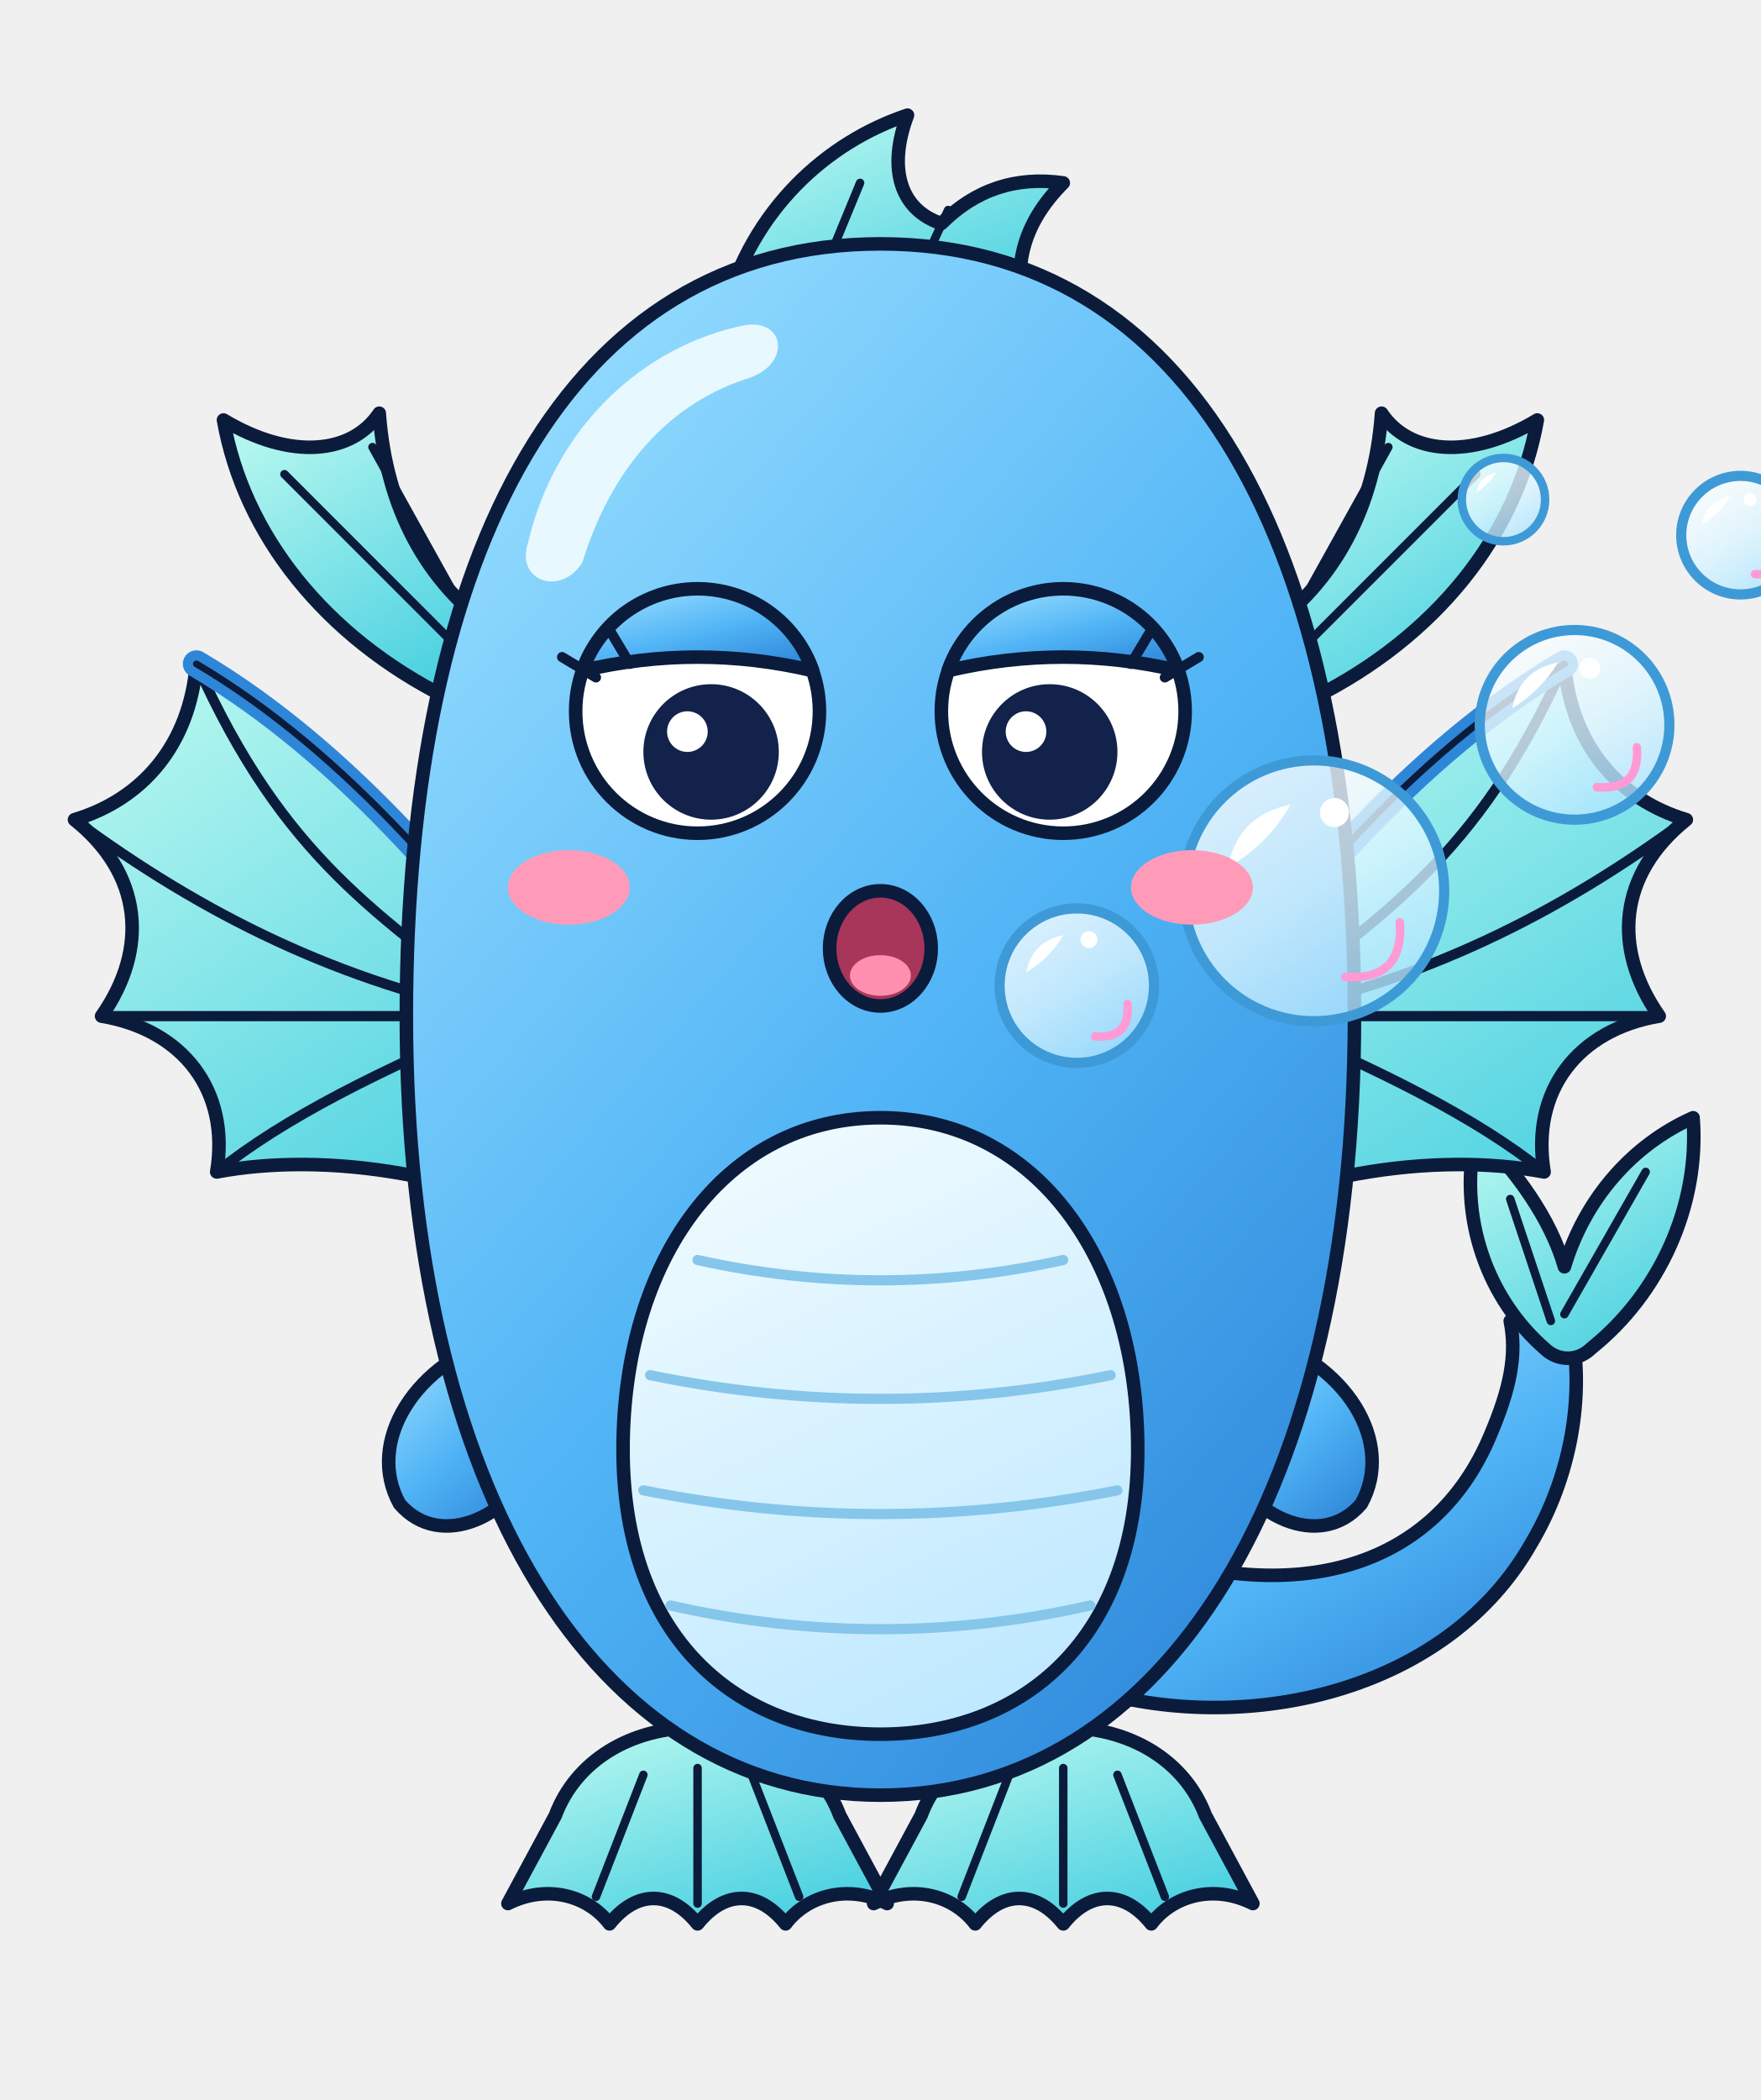
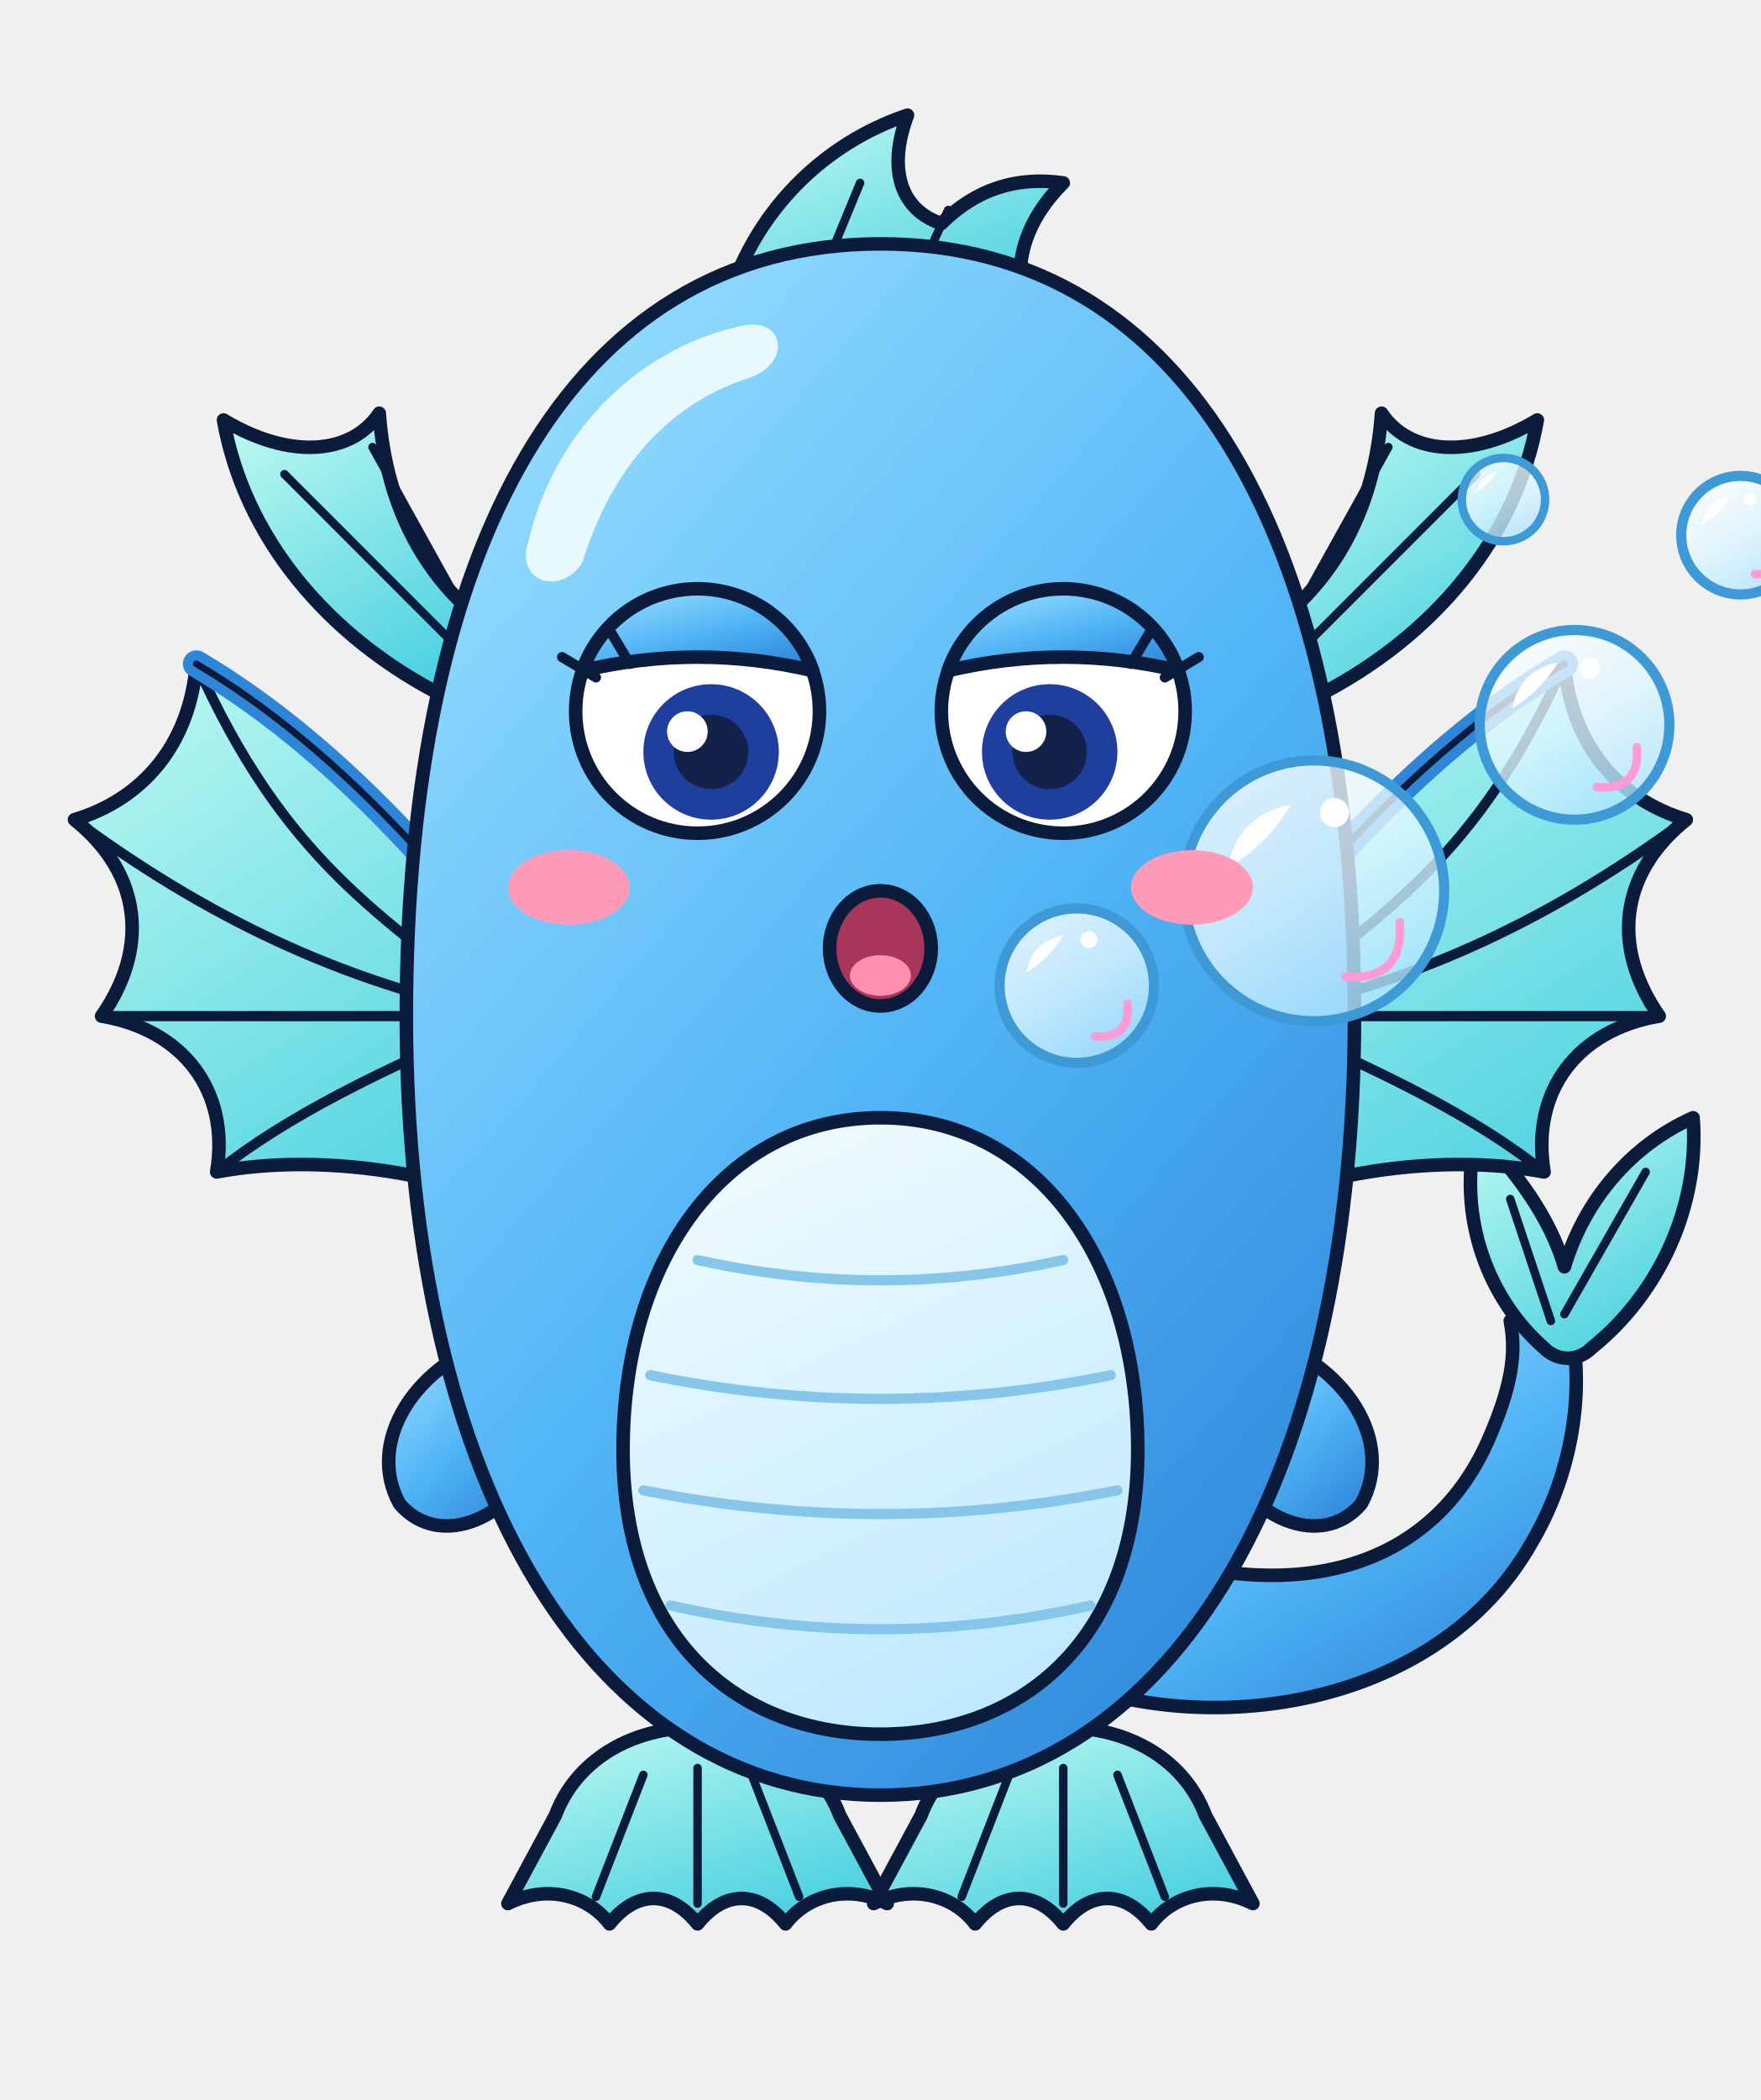
<svg xmlns="http://www.w3.org/2000/svg" viewBox="0 0 520 620">
  <defs>
    <linearGradient id="skin" x1="0.15" y1="0" x2="0.85" y2="1">
      <stop offset="0" stop-color="#9ADFFF" />
      <stop offset="0.55" stop-color="#4FB3F5" />
      <stop offset="1" stop-color="#2E86D9" />
    </linearGradient>
    <linearGradient id="belly" x1="0.3" y1="0" x2="0.7" y2="1">
      <stop offset="0" stop-color="#F0FBFF" />
      <stop offset="1" stop-color="#BDE8FF" />
    </linearGradient>
    <linearGradient id="fin" x1="0.2" y1="0" x2="0.8" y2="1">
      <stop offset="0" stop-color="#B6F7EF" />
      <stop offset="1" stop-color="#45CFE0" />
    </linearGradient>
    <linearGradient id="bubble" x1="0.2" y1="0" x2="0.8" y2="1">
      <stop offset="0" stop-color="#FFFFFF" />
      <stop offset="0.5" stop-color="#DDF6FF" />
      <stop offset="1" stop-color="#A6E2FF" />
    </linearGradient>
  </defs>
  <g stroke="#0B1B3B" stroke-width="4" stroke-linejoin="round" stroke-linecap="round">
    <path fill="url(#skin)" d="M330 456 C384 476 424 462 440 424 C446 410 448 400 446 390 L464 392 C468 412 464 436 452 456 C428 498 372 512 326 500 Z" />
    <path fill="url(#fin)" d="M456 398 C440 384 430 360 436 334 C448 346 458 360 462 374 C468 354 482 338 500 330 C502 356 490 382 470 398 C466 402 460 402 456 398 Z" />
    <path fill="none" stroke-width="2.5" d="M458 390 L446 354 M462 388 L486 346" />
    <path fill="url(#fin)" d="M176 318 C140 266 102 222 58 196 C56 220 42 236 22 242 C42 258 44 280 30 300 C54 304 68 322 64 346 C96 340 140 346 178 368 Z" />
    <path fill="none" stroke-width="3" d="M150 300 C112 270 84 254 58 196 M150 300 C100 290 60 270 22 242 M150 300 C104 300 64 300 30 300 M150 300 C112 316 84 330 64 346" />
    <path fill="none" stroke="#2E86D9" stroke-width="8" d="M176 318 C140 266 102 222 58 196" />
    <path fill="none" stroke-width="2" d="M176 318 C140 266 102 222 58 196" />
    <path fill="url(#fin)" d="M344 318 C380 266 418 222 462 196 C464 220 478 236 498 242 C478 258 476 280 490 300 C466 304 452 322 456 346 C424 340 380 346 342 368 Z" />
    <path fill="none" stroke-width="3" d="M370 300 C408 270 436 254 462 196 M370 300 C420 290 460 270 498 242 M370 300 C416 300 456 300 490 300 M370 300 C408 316 436 330 456 346" />
    <path fill="none" stroke="#2E86D9" stroke-width="8" d="M344 318 C380 266 418 222 462 196" />
    <path fill="none" stroke-width="2" d="M344 318 C380 266 418 222 462 196" />
    <path fill="url(#fin)" d="M206 510 C186 510 170 520 164 536 L150 562 C162 556 174 560 180 568 C188 558 198 558 206 568 C214 558 224 558 232 568 C238 560 250 556 262 562 L248 536 C242 520 226 510 206 510 Z" />
    <path fill="url(#fin)" d="M314 510 C294 510 278 520 272 536 L258 562 C270 556 282 560 288 568 C296 558 306 558 314 568 C322 558 332 558 340 568 C346 560 358 556 370 562 L356 536 C350 520 334 510 314 510 Z" />
    <path fill="none" stroke-width="2.5" d="M206 522 L206 562 M190 524 L176 560 M222 524 L236 560" />
    <path fill="none" stroke-width="2.5" d="M314 522 L314 562 M298 524 L284 560 M330 524 L344 560" />
    <path fill="url(#fin)" d="M214 92 C222 62 244 42 268 34 C262 50 266 62 278 66 C288 56 300 52 314 54 C302 66 298 80 304 96 Z" />
    <path fill="none" stroke-width="2.5" d="M240 88 L254 54 M268 88 L280 62" />
    <path fill="url(#fin)" d="M132 206 C96 188 72 158 66 124 C86 136 104 134 112 122 C114 150 126 172 146 186 Z" />
    <path fill="none" stroke-width="2.5" d="M136 192 L84 140 M140 186 L110 132" />
    <path fill="url(#fin)" d="M388 206 C424 188 448 158 454 124 C434 136 416 134 408 122 C406 150 394 172 374 186 Z" />
    <path fill="none" stroke-width="2.5" d="M384 192 L436 140 M380 186 L410 132" />
    <path fill="url(#skin)" d="M150 394 C122 402 108 426 118 444 C130 458 152 448 160 428 Z" />
    <path fill="url(#skin)" d="M370 394 C398 402 412 426 402 444 C390 458 368 448 360 428 Z" />
    <path fill="url(#skin)" d="M260 72 C352 72 400 162 400 300 C400 440 344 530 260 530 C176 530 120 440 120 300 C120 162 168 72 260 72 Z" />
    <path fill="#E8F8FF" stroke="none" d="M156 160 C164 126 190 102 220 96 C232 94 234 108 220 112 C196 120 180 140 172 166 C166 176 152 172 156 160 Z" />
    <path fill="url(#belly)" d="M260 330 C306 330 336 372 336 428 C336 484 302 512 260 512 C218 512 184 484 184 428 C184 372 214 330 260 330 Z" />
    <path fill="none" stroke="#86C6EA" stroke-width="3" d="M206 372 Q260 384 314 372 M192 406 Q260 420 328 406 M190 440 Q260 454 330 440 M198 474 Q260 488 322 474" />
    <circle fill="#FFFFFF" cx="206" cy="210" r="36" />
-     <circle fill="#12224A" stroke="none" cx="210" cy="222" r="20" />
+     <circle fill="#1F3F9E" stroke="none" cx="210" cy="222" r="20" />
+     <circle fill="#12224A" stroke="none" cx="210" cy="222" r="11" />
    <circle fill="#FFFFFF" stroke="none" cx="203" cy="216" r="6" />
    <path fill="url(#skin)" d="M172 198 A36 36 0 0 1 240 198 Q206 190 172 198 Z" />
    <path fill="none" stroke-width="3" d="M176 200 L166 194 M186 196 L180 186" />
    <circle fill="#FFFFFF" cx="314" cy="210" r="36" />
-     <circle fill="#12224A" stroke="none" cx="310" cy="222" r="20" />
+     <circle fill="#1F3F9E" stroke="none" cx="310" cy="222" r="20" />
+     <circle fill="#12224A" stroke="none" cx="310" cy="222" r="11" />
    <circle fill="#FFFFFF" stroke="none" cx="303" cy="216" r="6" />
    <path fill="url(#skin)" d="M280 198 A36 36 0 0 1 348 198 Q314 190 280 198 Z" />
    <path fill="none" stroke-width="3" d="M344 200 L354 194 M334 196 L340 186" />
    <ellipse fill="#A8355A" cx="260" cy="280" rx="15" ry="17" />
    <ellipse fill="#FF8FAE" stroke="none" cx="260" cy="288" rx="9" ry="6" />
    <circle class="dragon-bubble dragon-bubble-1" fill="url(#bubble)" fill-opacity="0.8" stroke="#3E9AD6" stroke-width="3" cx="318" cy="291" r="22.8" />
    <path class="dragon-bubble dragon-bubble-1" fill="#FFFFFF" stroke="none" d="M303.1 287 Q304.9 277.9 314 276.1 Q310 283 303.1 287 Z" />
    <circle class="dragon-bubble dragon-bubble-1" fill="#FFFFFF" stroke="none" cx="321.6" cy="277.4" r="2.5" />
    <path class="dragon-bubble dragon-bubble-1" fill="none" stroke="#FF9AD5" stroke-width="2.5" d="M333 296.4 Q333.8 306.8 323.4 306" />
    <circle class="dragon-bubble dragon-bubble-2" fill="url(#bubble)" fill-opacity="0.8" stroke="#3E9AD6" stroke-width="3" cx="388" cy="263" r="38.5" />
    <path class="dragon-bubble dragon-bubble-2" fill="#FFFFFF" stroke="none" d="M362.6 256.1 Q365.6 240.6 381.1 237.6 Q374.4 249.4 362.6 256.1 Z" />
    <circle class="dragon-bubble dragon-bubble-2" fill="#FFFFFF" stroke="none" cx="394.1" cy="239.9" r="4.3" />
    <path class="dragon-bubble dragon-bubble-2" fill="none" stroke="#FF9AD5" stroke-width="2.5" d="M413.4 272.3 Q414.6 289.6 397.3 288.4" />
    <circle class="dragon-bubble dragon-bubble-3" fill="url(#bubble)" fill-opacity="0.8" stroke="#3E9AD6" stroke-width="3" cx="465" cy="214" r="28" />
    <path class="dragon-bubble dragon-bubble-3" fill="#FFFFFF" stroke="none" d="M446.6 209.1 Q448.8 197.8 460.1 195.6 Q455 204 446.6 209.1 Z" />
    <circle class="dragon-bubble dragon-bubble-3" fill="#FFFFFF" stroke="none" cx="469.5" cy="197.3" r="3.1" />
    <path class="dragon-bubble dragon-bubble-3" fill="none" stroke="#FF9AD5" stroke-width="2.5" d="M483.4 220.6 Q484.4 233.4 471.6 232.4" />
    <circle class="dragon-bubble dragon-bubble-4" fill="url(#bubble)" fill-opacity="0.8" stroke="#3E9AD6" stroke-width="3" cx="514" cy="158" r="17.5" />
    <path class="dragon-bubble dragon-bubble-4" fill="#FFFFFF" stroke="none" d="M502.5 154.9 Q503.9 147.9 510.9 146.5 Q507.9 151.9 502.5 154.9 Z" />
    <circle class="dragon-bubble dragon-bubble-4" fill="#FFFFFF" stroke="none" cx="516.8" cy="147.5" r="1.9" />
    <path class="dragon-bubble dragon-bubble-4" fill="none" stroke="#FF9AD5" stroke-width="2.5" d="M525.5 162.3 Q526.1 170.1 518.3 169.5" />
    <circle class="dragon-bubble dragon-bubble-5" fill="url(#bubble)" fill-opacity="0.8" stroke="#3E9AD6" stroke-width="2.5" cx="444" cy="147.5" r="12.3" />
    <path class="dragon-bubble dragon-bubble-5" fill="#FFFFFF" stroke="none" d="M436 145.4 Q436.9 140.4 441.9 139.5 Q439.6 143.1 436 145.4 Z" />
    <circle class="dragon-bubble dragon-bubble-6" fill="url(#bubble)" fill-opacity="0.8" stroke="#3E9AD6" stroke-width="2.5" cx="535" cy="245.5" r="12.3" />
    <path class="dragon-bubble dragon-bubble-6" fill="#FFFFFF" stroke="none" d="M527 243.4 Q527.9 238.4 532.9 237.5 Q530.6 241.1 527 243.4 Z" />
    <ellipse fill="#FF9BB8" stroke="none" cx="168" cy="262" rx="18" ry="11" />
    <ellipse fill="#FF9BB8" stroke="none" cx="352" cy="262" rx="18" ry="11" />
  </g>
</svg>
